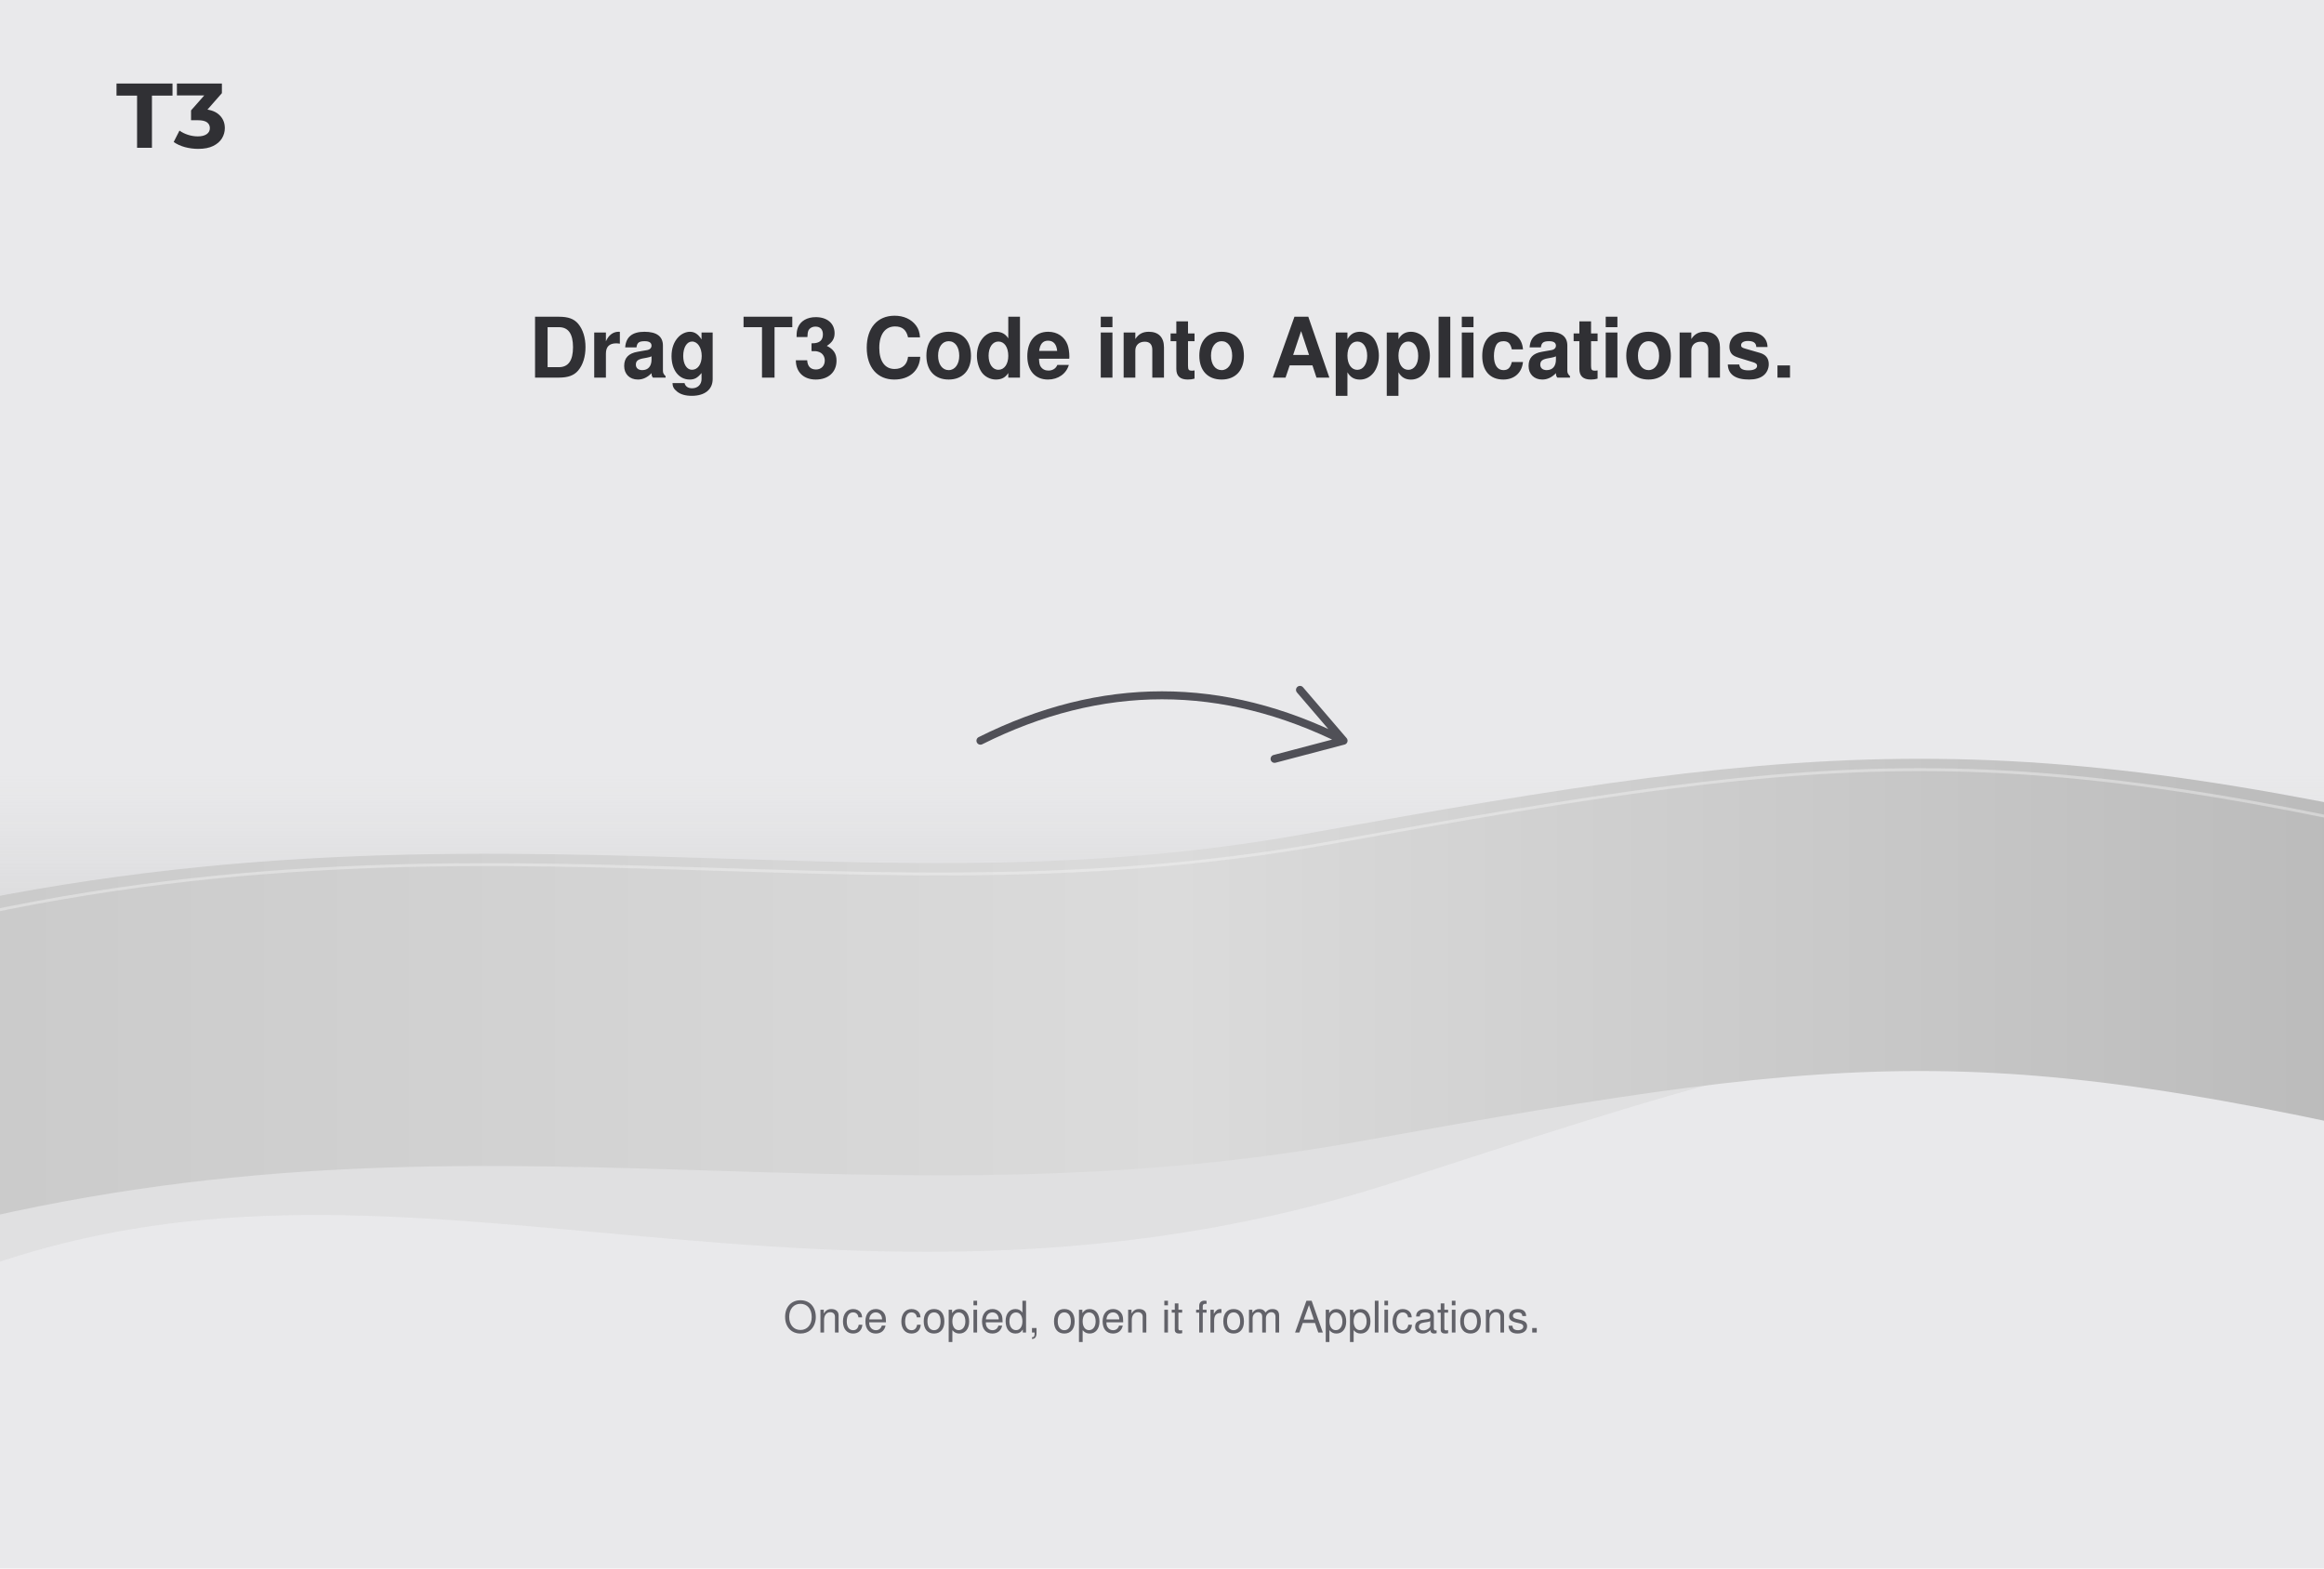
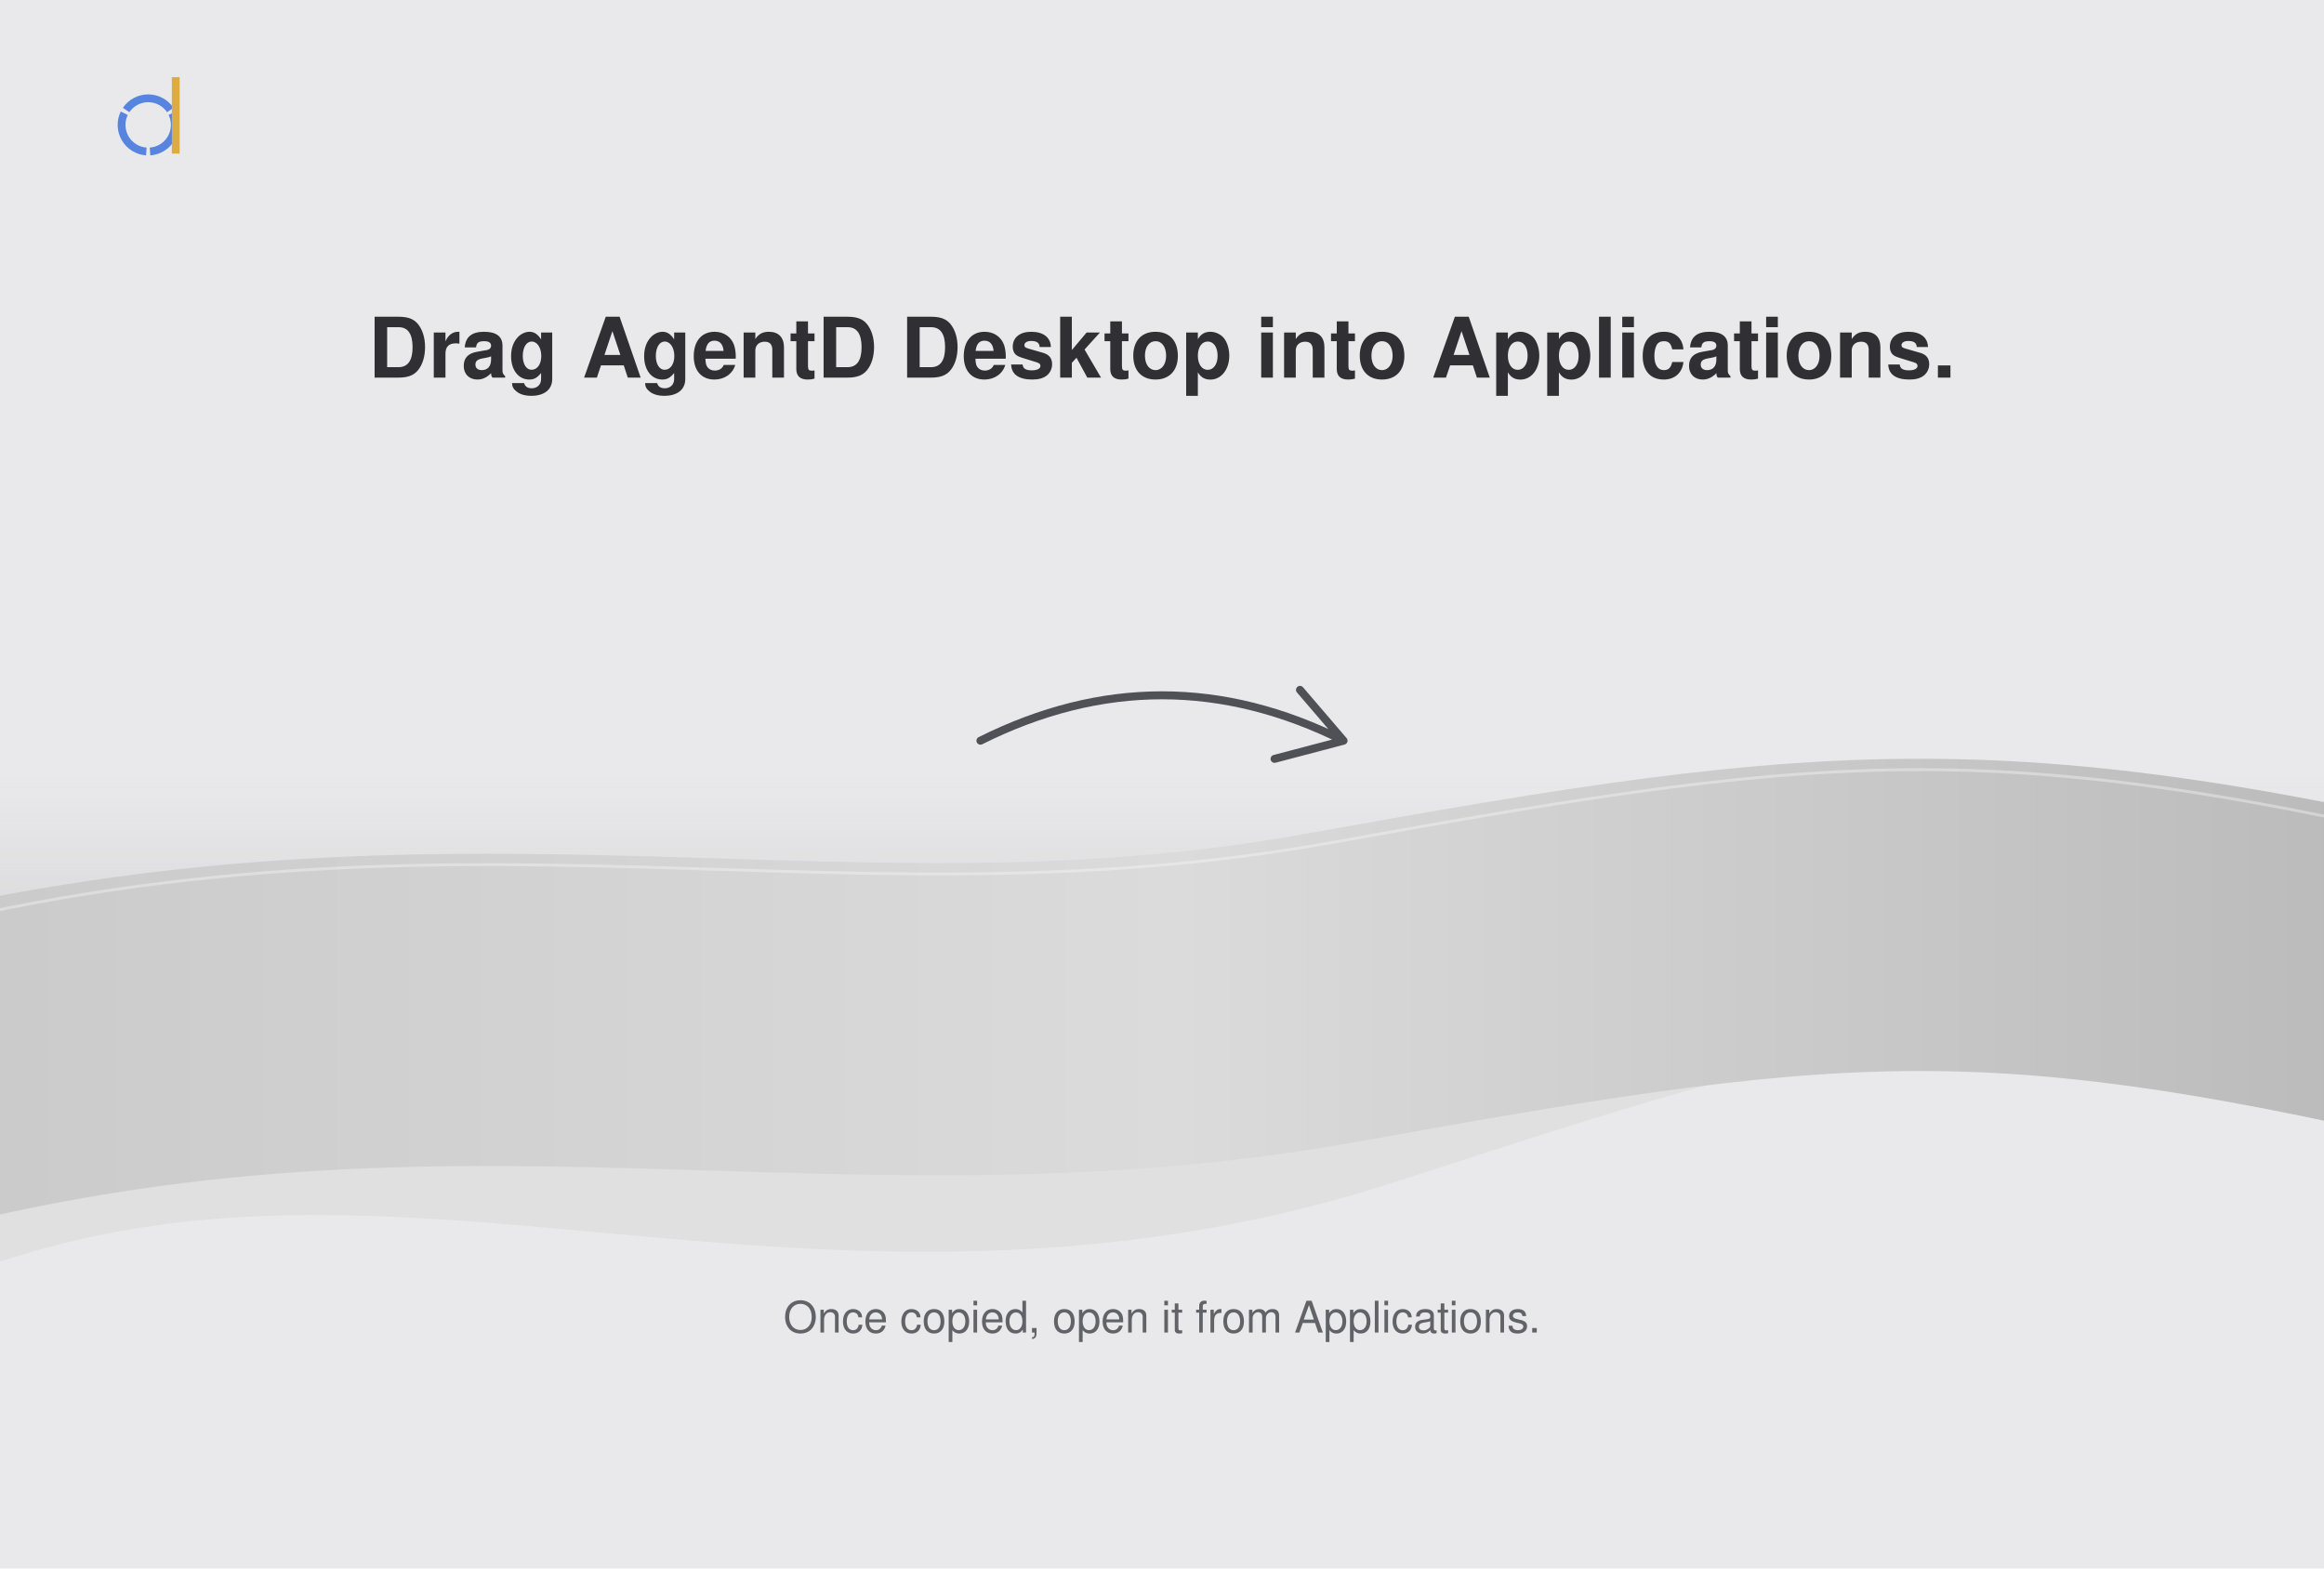
<svg xmlns="http://www.w3.org/2000/svg" width="1280" height="864" viewBox="0 0 640 432">
  <defs>
    <linearGradient id="veil" x1="0" y1="0" x2="0" y2="1">
      <stop stop-color="#B7B7B7" stop-opacity="0" />
      <stop offset=".55" stop-color="#A5A5A5" stop-opacity=".24" />
      <stop offset="1" stop-color="#D1D1D1" stop-opacity=".4" />
    </linearGradient>
    <linearGradient id="silk" x1="0" y1="0" x2="1" y2="0">
      <stop stop-color="#C8C8C8" />
      <stop offset=".5" stop-color="#DBDBDB" />
      <stop offset="1" stop-color="#B5B5B5" />
    </linearGradient>
  </defs>
  <rect width="640" height="432" fill="#E9E9EB" />
  <path d="M-60 293C95 220 214 304 362 256S559 191 707 257" stroke="url(#veil)" stroke-width="146" fill="none" opacity="1" stroke-linecap="round" stroke-linejoin="round" />
  <path d="M-60 306C113 252 223 298 367 272S553 242 707 280" stroke="url(#silk)" stroke-width="86" fill="none" opacity="1" stroke-linecap="round" stroke-linejoin="round" />
  <path d="M-60 266C113 212 223 258 367 232S553 202 707 240" stroke="#F5F5F5" stroke-width="0.8" fill="none" opacity="0.42" stroke-linecap="round" stroke-linejoin="round" />
-   <svg x="32" y="23" width="30" height="18" viewBox="15.531 37 94.394 56.96" fill="#303034">
-     <path d="M33.451 93V47.56H15.531V37H64.331V47.56H46.411V93H33.451ZM86.725 93.96C82.832 93.96 78.965 93.453 75.125 92.44C71.285 91.373 68.032 89.88 65.365 87.96L70.405 78.04C72.539 79.587 75.019 80.813 77.845 81.72C80.672 82.627 83.525 83.08 86.405 83.08C89.659 83.08 92.219 82.44 94.085 81.16C95.952 79.88 96.885 78.12 96.885 75.88C96.885 73.747 96.059 72.067 94.405 70.84C92.752 69.613 90.085 69 86.405 69H80.485V60.44L96.085 42.76L97.525 47.4H68.165V37H107.365V45.4L91.845 63.08L85.285 59.32H89.045C95.925 59.32 101.125 60.867 104.645 63.96C108.165 67.053 109.925 71.027 109.925 75.88C109.925 79.027 109.099 81.987 107.445 84.76C105.792 87.48 103.259 89.693 99.845 91.4C96.432 93.107 92.059 93.96 86.725 93.96Z" />
+   <svg viewBox="28 14 139 174" x="32" y="21" width="18" height="22">
+     <g fill="none" stroke="#5684de" stroke-width="17">
+       <path d="M148.13 94.57 A58 58 0 0 1 100.05 177.86" />
+       <path d="M91.95 177.86 A58 58 0 0 1 43.87 94.57" />
+       <path d="M47.92 87.57 A58 58 0 0 1 144.08 87.57" />
+     </g>
+     <rect x="147.5" y="16" width="17" height="166.5" fill="#dcab44" />
  </svg>
-   <text x="320" y="104" fill="#303034" font-family="Helvetica" font-size="23" font-weight="700" text-anchor="middle">Drag T3 Code into Applications.</text>
+   <text x="320" y="104" fill="#303034" font-family="Helvetica" font-size="23" font-weight="700" text-anchor="middle">Drag AgentD Desktop into Applications.</text>
  <path d="M270 204Q320 179 370 204M358 190L370 204L351 209" stroke="#505057" stroke-width="2.2" fill="none" opacity="1" stroke-linecap="round" stroke-linejoin="round" />
  <text x="320" y="367" fill="#626269" font-family="Helvetica" font-size="12" font-weight="400" text-anchor="middle">Once copied, open it from Applications.</text>
</svg>
